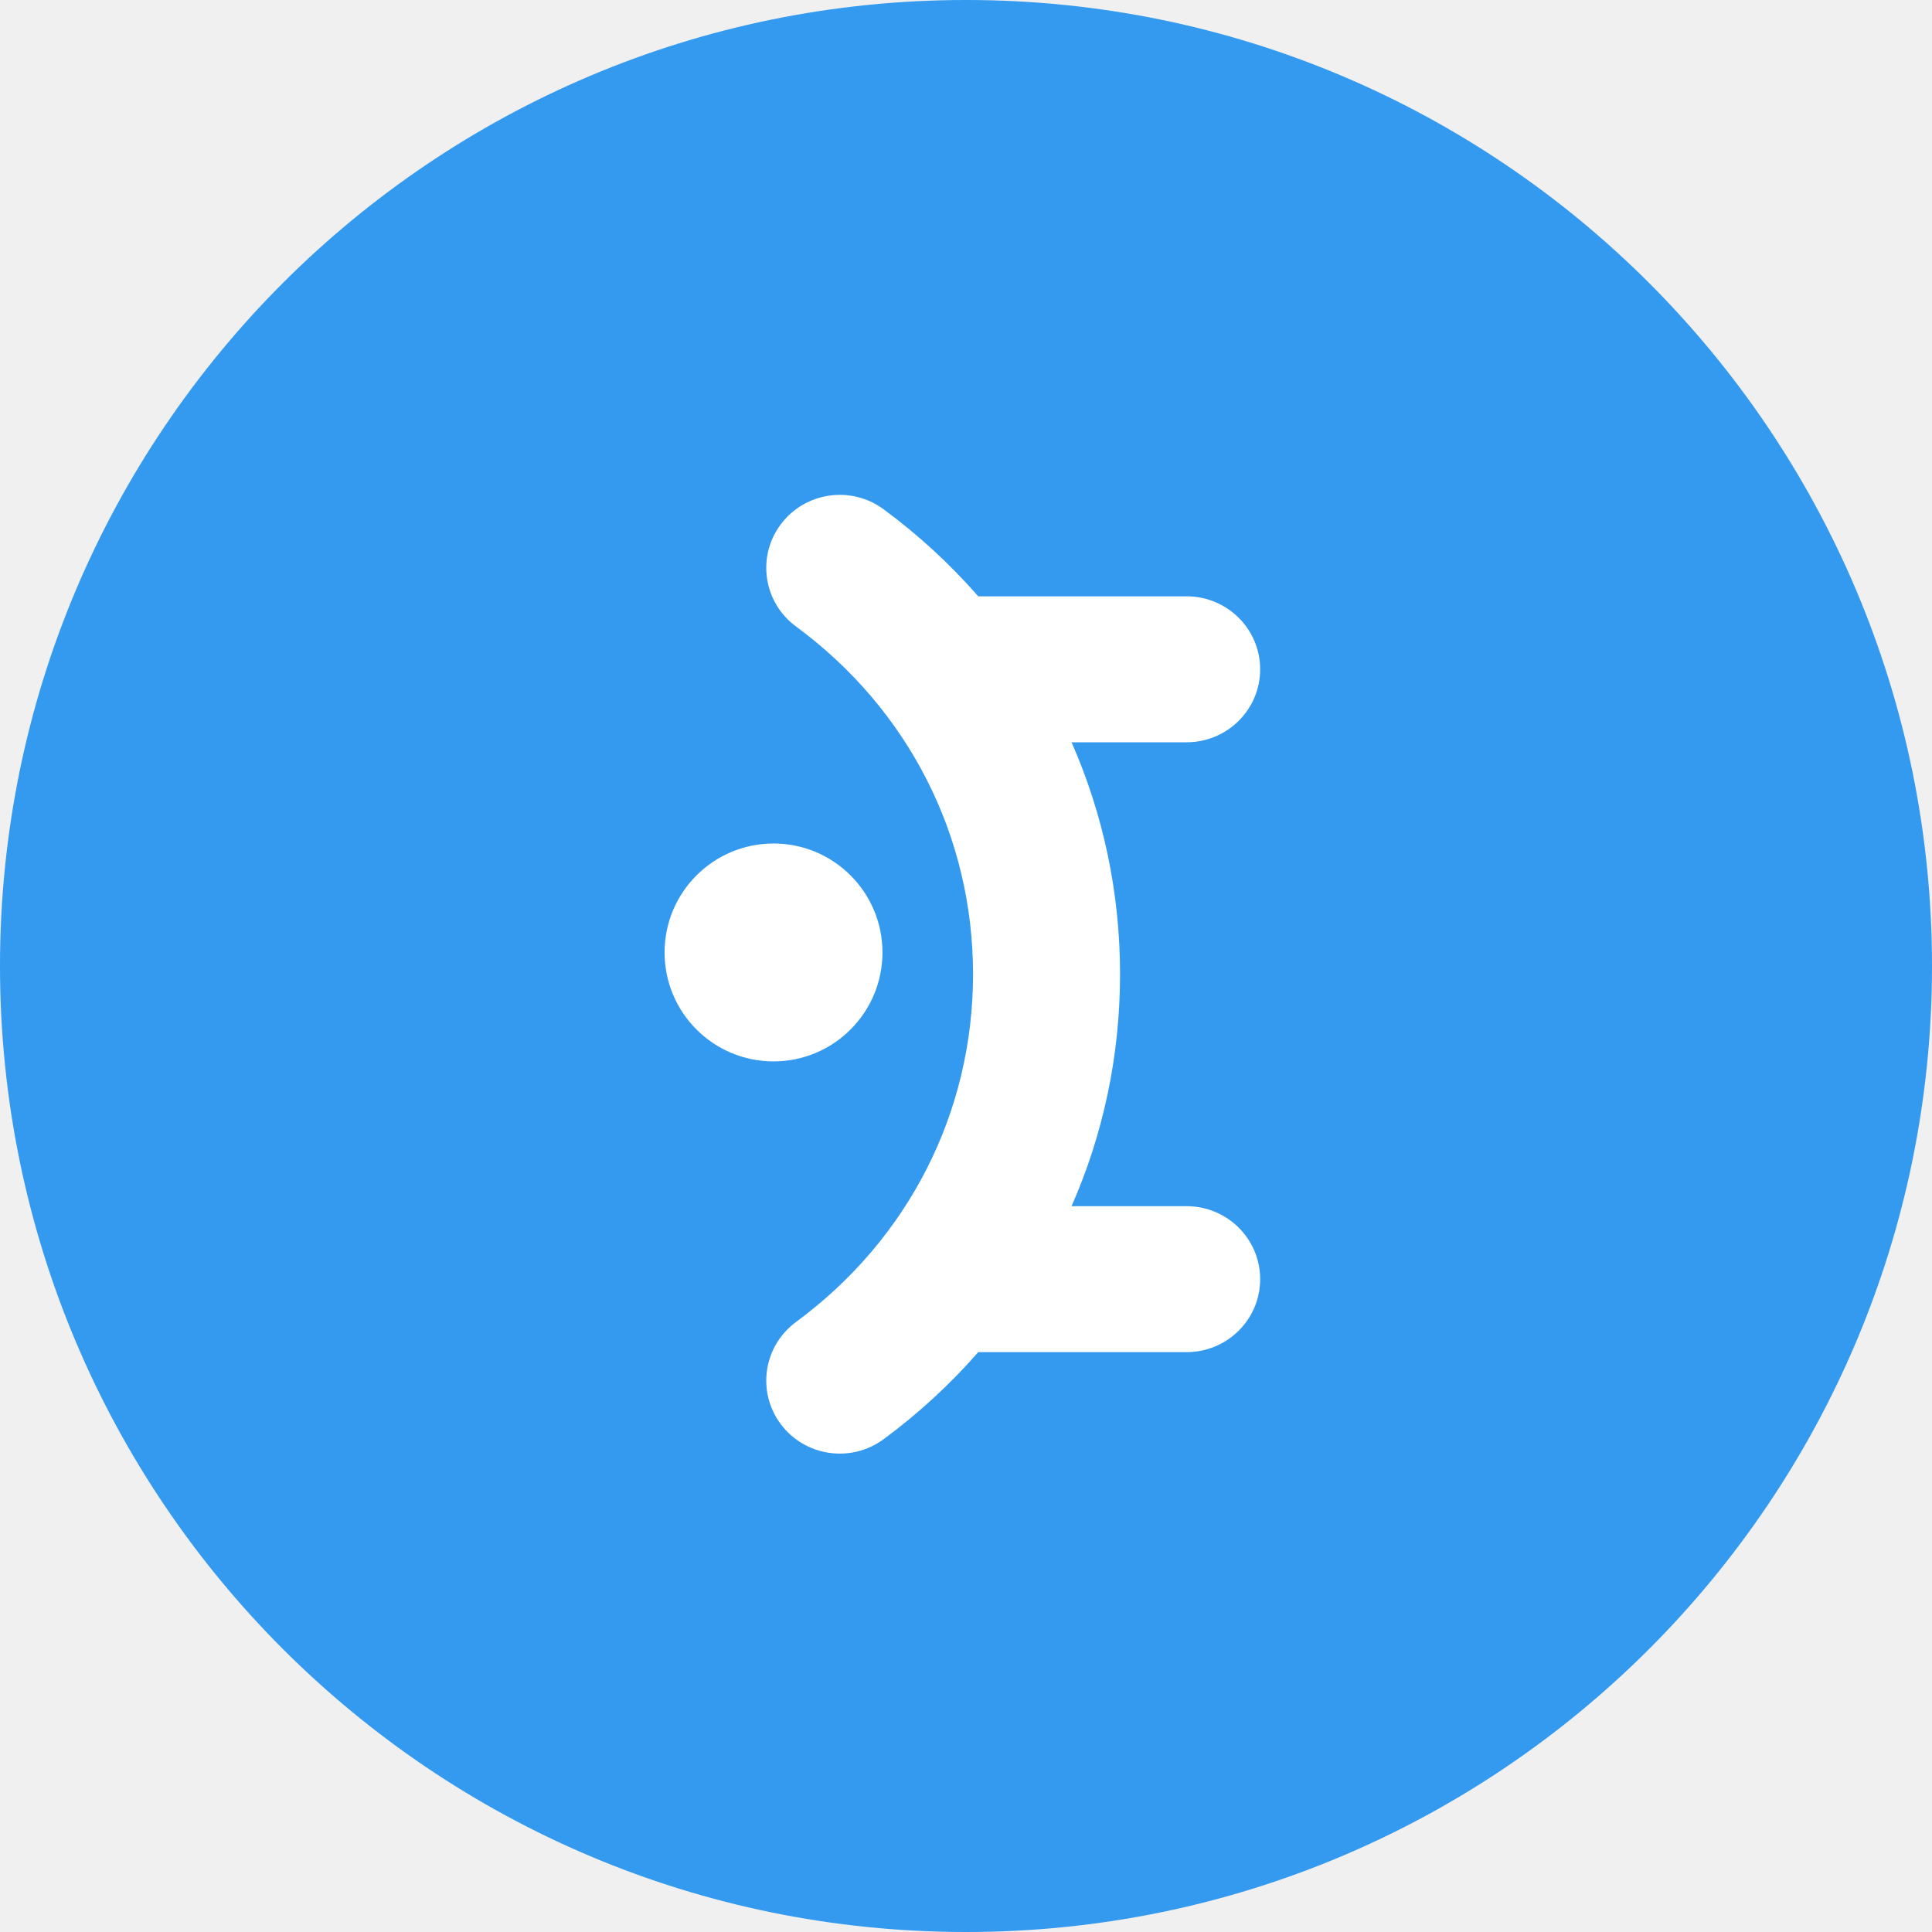
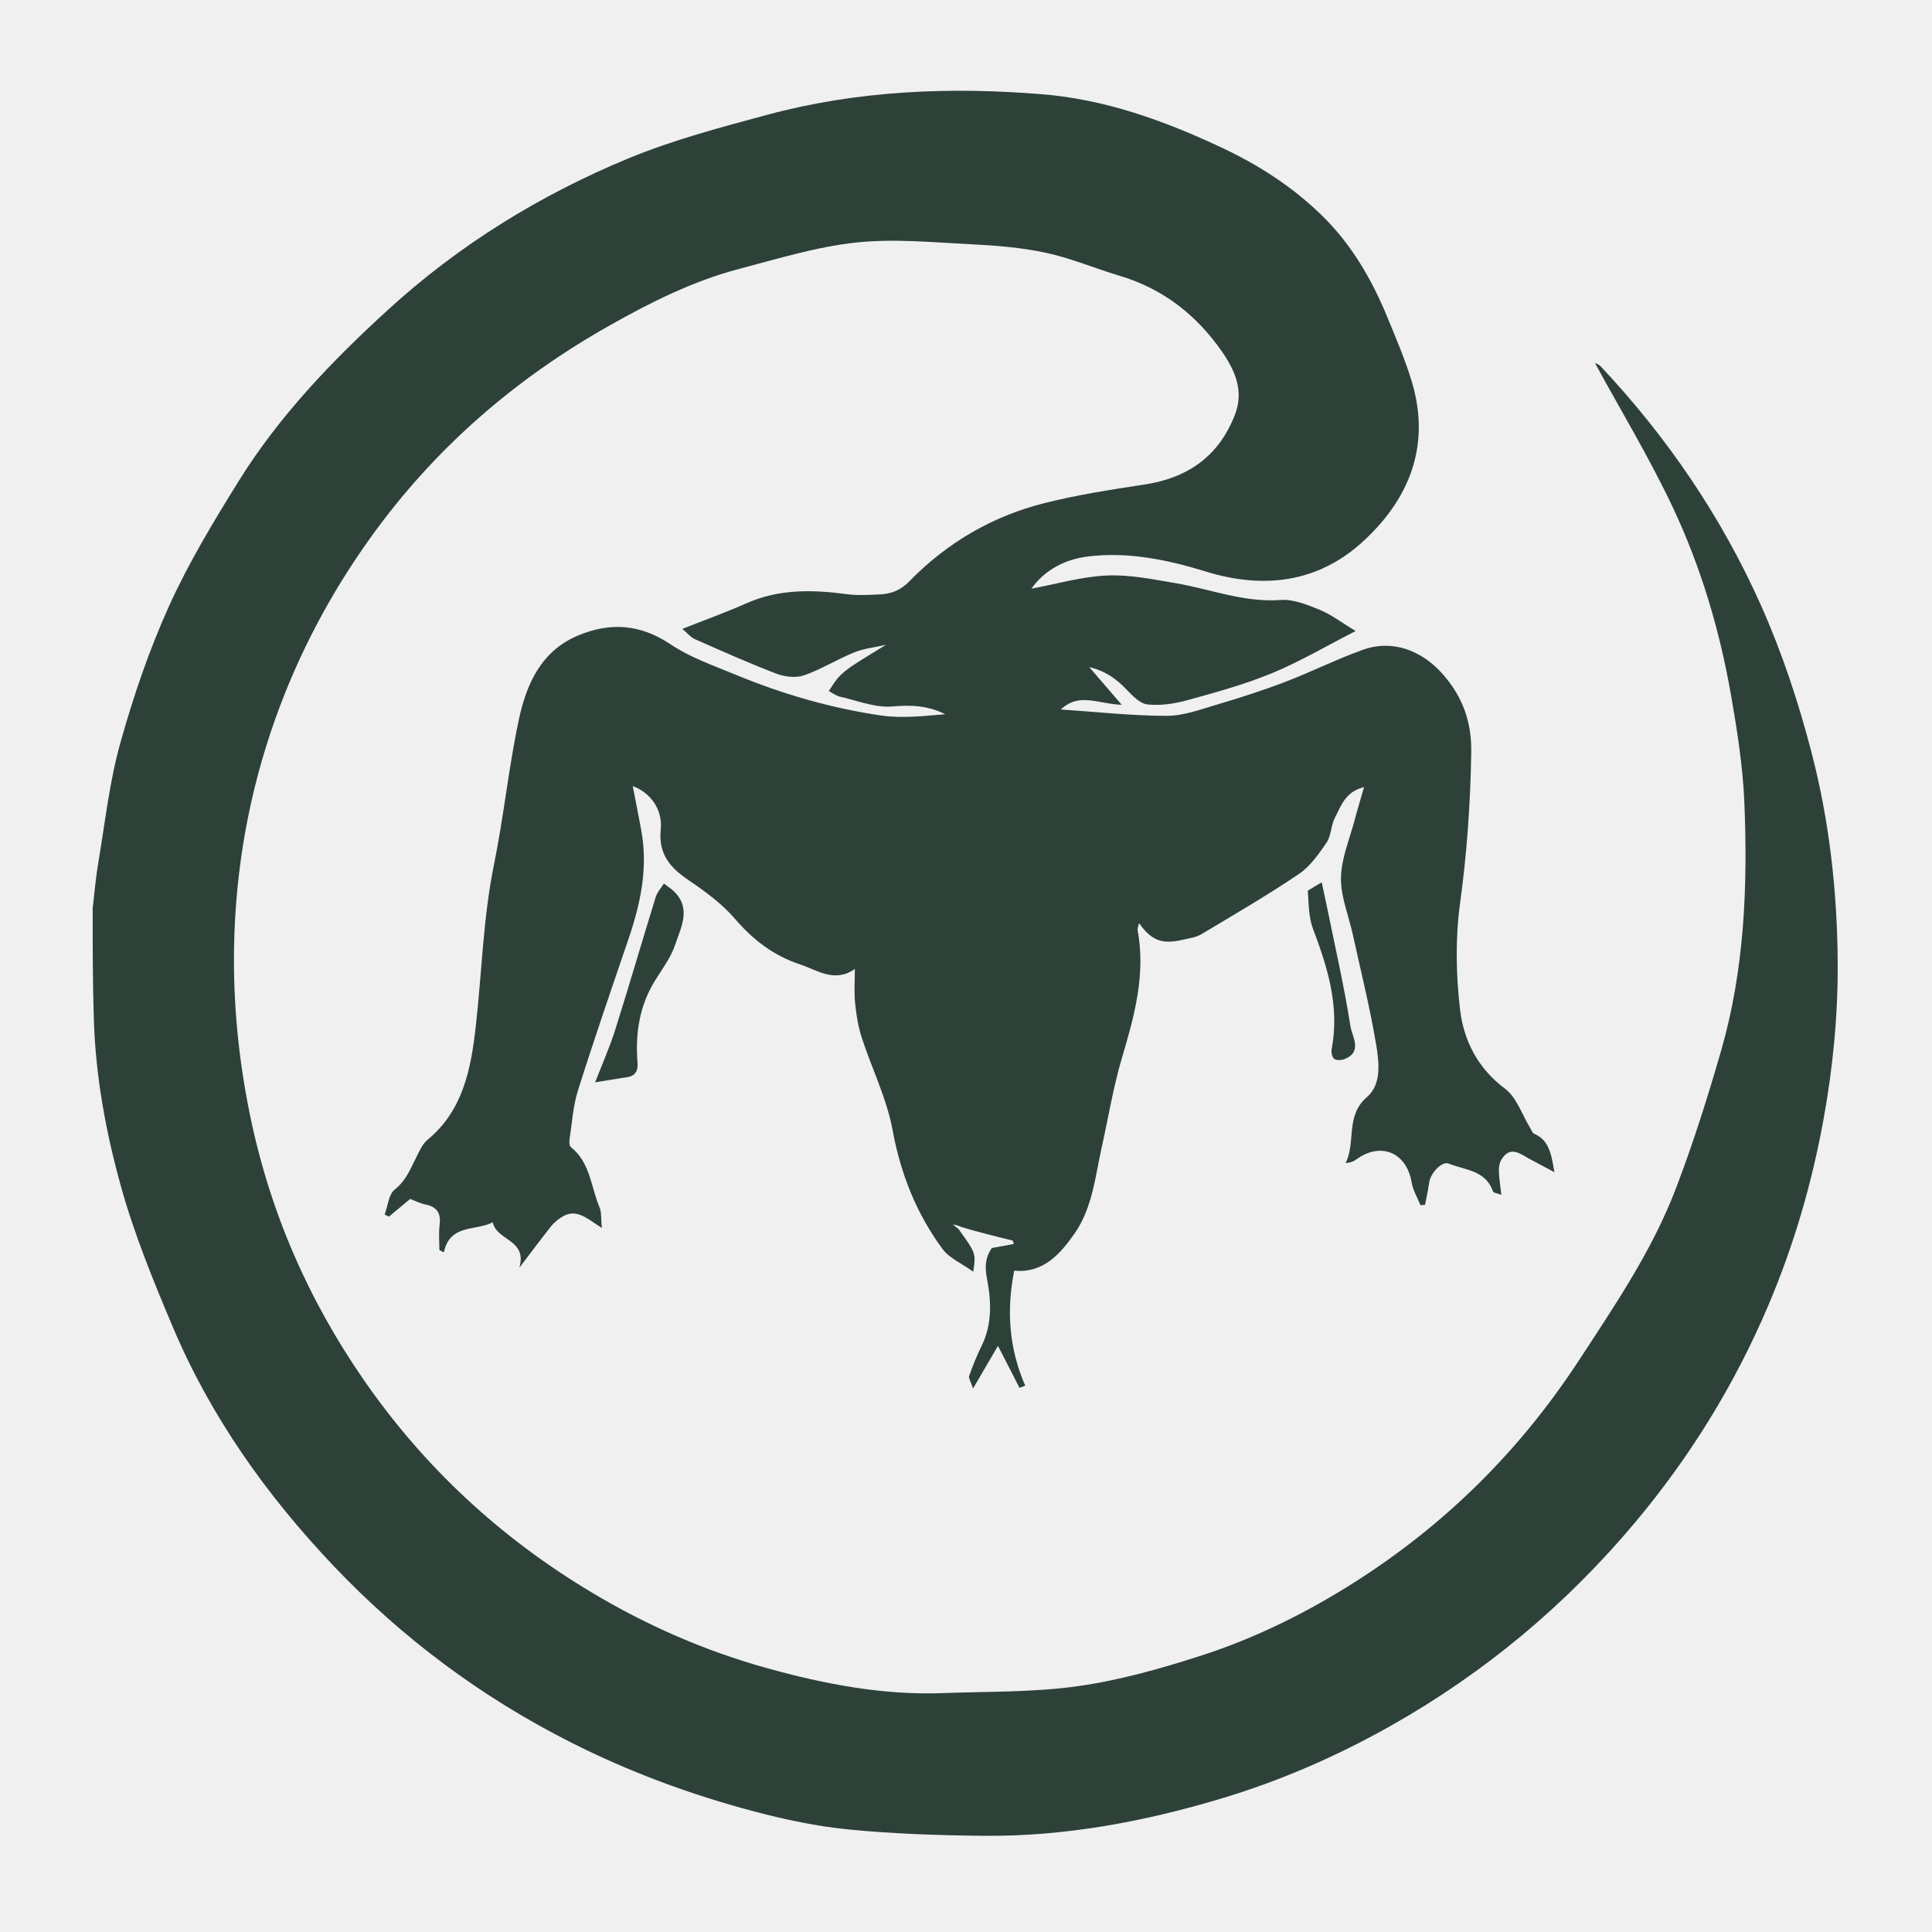
- <svg xmlns="http://www.w3.org/2000/svg" viewBox="0 0 500 500">
-   <g fill="none" fill-rule="evenodd">
-     <rect width="500" height="500" fill="#339AF0" rx="250" />
-     <g fill="#FFF">
-       <path fill-rule="nonzero" d="M202.055 135.706c-6.26 8.373-4.494 20.208 3.944 26.42 29.122 21.45 45.824 54.253 45.824 90.005 0 35.752-16.702 68.559-45.824 90.005-8.436 6.215-10.206 18.043-3.944 26.42 6.26 8.378 18.173 10.13 26.611 3.916a153.835 153.835 0 0024.509-22.54h53.93c10.506 0 19.023-8.455 19.023-18.885 0-10.43-8.517-18.886-19.023-18.886h-29.79c8.196-18.594 12.553-38.923 12.553-60.03s-4.357-41.436-12.552-60.03h29.79c10.505 0 19.022-8.455 19.022-18.885 0-10.43-8.517-18.886-19.023-18.886h-53.93a153.835 153.835 0 00-24.509-22.54c-8.438-6.215-20.351-4.46-26.61 3.916z" />
-       <path d="M171.992 246.492c0-15.572 12.624-28.195 28.196-28.195 15.572 0 28.195 12.623 28.195 28.195 0 15.572-12.623 28.196-28.195 28.196-15.572 0-28.196-12.624-28.196-28.196z" />
+ <svg xmlns="http://www.w3.org/2000/svg" version="1.1" width="620" height="620">
+   <svg version="1.1" id="SvgjsSvg1001" x="0px" y="0px" viewBox="0 0 620 620" style="enable-background:new 0 0 620 620;" xml:space="preserve">
+     <style type="text/css">
+ 	.st0{fill:#2D4138;}
+ </style>
+     <g>
+       <path class="st0" d="M307.63,394.44c5.57,7.75,5.57,7.75,4.7,13.66c-3.7-2.66-7.69-4.33-9.89-7.32   c-8.38-11.38-13.42-24.1-16.02-38.21c-1.86-10.12-6.66-19.68-9.87-29.57c-1.15-3.55-1.76-7.34-2.14-11.07   c-0.35-3.46-0.08-6.98-0.08-10.97c-6.55,4.58-12.18,0.3-17.66-1.5c-8.19-2.68-14.96-7.77-20.75-14.54   c-4.23-4.96-9.78-8.95-15.23-12.66c-5.89-4.01-9.44-8.41-8.65-16.14c0.65-6.35-3.37-11.84-8.98-13.83   c0.96,4.97,1.89,9.59,2.74,14.23c2.2,12.01-0.24,23.47-4.1,34.79c-5.51,16.17-11.08,32.32-16.22,48.61   c-1.61,5.11-1.92,10.62-2.74,15.97c-0.11,0.73,0.03,1.89,0.51,2.27c6.17,4.92,6.36,12.68,9.12,19.19c0.71,1.66,0.47,3.72,0.77,6.71   c-4.71-2.96-8.15-6.47-12.84-3.51c-1.28,0.8-2.52,1.81-3.45,2.98c-3.13,3.93-6.12,7.97-10.19,13.31c2.63-9.16-7.25-8.57-8.54-14.6   c-5.46,2.89-13.69,0.42-15.67,9.63c-0.48-0.23-0.96-0.46-1.44-0.69c0-2.66-0.27-5.35,0.06-7.96c0.48-3.71-0.66-5.9-4.47-6.66   c-1.62-0.32-3.15-1.12-4.98-1.8c-2.15,1.79-4.49,3.73-6.82,5.67c-0.45-0.22-0.91-0.44-1.36-0.67c1.02-2.74,1.27-6.47,3.23-8.02   c3.8-2.99,5.2-7.05,7.21-10.95c0.92-1.78,1.83-3.8,3.32-5.02c11.54-9.47,13.99-23.15,15.49-36.47c1.95-17.26,2.33-34.66,5.83-51.81   c3.15-15.44,4.7-31.22,8-46.63c2.42-11.28,7.09-21.89,18.88-26.87c10.32-4.36,20.01-3.77,29.75,2.76   c6.34,4.25,13.85,6.85,20.99,9.8c15,6.2,30.56,10.71,46.6,13.06c6.73,0.98,13.73,0.16,20.61-0.41c-5.49-2.75-10.94-3.03-16.96-2.49   c-5.47,0.49-11.22-1.87-16.81-3.13c-1.28-0.29-2.41-1.19-3.61-1.81c3.87-6.03,3.87-6.03,18.36-14.84   c-3.43,0.79-7.03,1.15-10.25,2.45c-5.45,2.2-10.52,5.42-16.05,7.34c-2.61,0.91-6.18,0.5-8.85-0.52   c-8.86-3.39-17.54-7.28-26.23-11.11c-1.28-0.56-2.26-1.82-3.98-3.27c7.34-2.91,14.04-5.31,20.53-8.2   c10.58-4.71,21.47-4.4,32.57-2.91c3.28,0.44,6.68,0.18,10.02,0.06c3.72-0.13,6.88-1.29,9.67-4.16   c12.07-12.39,26.6-20.91,43.32-25.13c10.51-2.65,21.29-4.34,32.03-5.96c14.04-2.11,24.04-9.06,29.22-22.51   c2.91-7.57-0.02-14.14-4.08-20.02c-8.14-11.81-18.95-20.31-32.93-24.48c-7.91-2.36-15.6-5.65-23.63-7.38   c-7.83-1.69-15.96-2.34-23.99-2.74c-12.35-0.61-24.86-1.87-37.05-0.55c-12.66,1.37-25.09,5.21-37.48,8.46   c-14.83,3.9-28.44,10.75-41.74,18.26c-30.51,17.24-56.31,39.68-76.76,68.3c-12.79,17.9-22.95,37.16-30.3,57.76   c-8.44,23.68-12.83,48.26-13.26,73.47c-0.3,17.91,1.43,35.57,5,53.17c6.3,31.07,18.58,59.44,36.54,85.44   c19.44,28.14,43.92,50.81,73.31,68.38c17.62,10.54,36.25,18.69,55.87,24.16c18.52,5.17,37.49,8.84,56.95,8.09   c14.37-0.55,28.88-0.21,43.06-2.21c13.4-1.89,26.65-5.63,39.57-9.8c17.67-5.7,34.26-13.95,49.97-24   c28.89-18.48,52.57-42.09,71.33-70.78c11.57-17.69,23.48-35.22,31.07-55.05c5.56-14.54,10.26-29.44,14.57-44.4   c7.49-26.01,8.54-52.8,7.43-79.62c-0.48-11.49-2.29-22.98-4.27-34.34c-3.64-20.88-9.67-41.2-18.7-60.33   c-7.56-16.02-16.78-31.26-24.94-46.25c-0.1-0.06,1.1,0.27,1.83,1.04c21.3,22.68,38.62,48.07,51.33,76.48   c6.79,15.18,12.01,30.92,16.23,47.09c5.84,22.36,8.35,45.09,8.48,68c0.09,16.72-1.53,33.43-4.55,50.03   c-3.76,20.7-9.61,40.71-17.82,59.97c-10.69,25.1-24.87,48.16-42.43,69.14c-22.28,26.63-48.46,48.51-78.68,65.56   c-17.38,9.8-35.63,17.73-54.7,23.42c-24.69,7.37-49.96,12.09-75.86,11.85c-14.42-0.13-28.88-0.63-43.22-2.02   c-10.3-1-20.59-3.18-30.61-5.84c-20.32-5.39-39.96-12.64-58.81-22.19c-28.68-14.52-54.02-33.4-76.09-56.65   c-21.45-22.6-39.34-47.77-51.51-76.58c-6.29-14.88-12.46-29.96-16.75-45.49c-4.73-17.1-7.98-34.7-8.58-52.8   c-0.39-11.96-0.39-23.76-0.39-36.02c0.61-5.32,1.03-10.23,1.86-15.07c2.16-12.7,3.54-25.64,7-37.99   c4.19-14.98,9.26-29.88,15.67-44.04c6.29-13.89,14.27-27.09,22.34-40.07c12.99-20.91,29.94-38.56,48.04-55.07   c22.73-20.75,48.66-36.73,76.96-48.45c14.33-5.93,29.52-9.94,44.54-13.99c28.89-7.79,58.37-9.04,88.1-6.63   c20.43,1.65,39.2,8.43,57.63,17.06c12.04,5.64,22.89,12.63,32.33,21.85c9.51,9.28,16.04,20.56,21.04,32.74   c2.82,6.87,5.78,13.75,7.89,20.85c6.13,20.67-1.19,37.96-16.21,51.46c-14.19,12.75-31.47,14.93-49.9,9.24   c-12.25-3.78-24.96-6.43-37.83-4.86c-7.11,0.87-13.82,4.12-18.2,10.34c8.01-1.49,16.02-3.84,24.12-4.22   c7.27-0.34,14.69,1.2,21.96,2.42c11.27,1.88,22.04,6.31,33.89,5.43c4.1-0.3,8.56,1.53,12.54,3.15c3.65,1.49,6.87,4,11.53,6.82   c-9.57,4.89-17.99,9.88-26.96,13.57c-8.76,3.61-18.01,6.13-27.18,8.66c-4.07,1.12-8.53,1.77-12.67,1.32   c-2.43-0.26-4.85-2.85-6.79-4.86c-3.15-3.28-6.56-5.82-11.89-7.13c3.61,4.19,6.58,7.64,10.43,12.11   c-7.47-0.23-13.63-4.11-19.54,1.5c11.31,0.75,22.61,2.02,33.92,2.04c5.47,0.01,11.02-2.09,16.41-3.68   c7.28-2.15,14.53-4.48,21.62-7.19c8.45-3.23,16.57-7.33,25.08-10.36c9.33-3.33,18.73,0.18,25.48,7.8   c6.43,7.27,9.35,15.39,9.19,25.13c-0.26,16.18-1.36,32.21-3.57,48.29c-1.54,11.19-1.35,22.88-0.04,34.13   c1.15,9.97,5.61,18.92,14.41,25.5c3.78,2.83,5.51,8.4,8.17,12.73c0.37,0.6,0.62,1.5,1.15,1.73c4.78,2.02,5.57,6.32,6.55,12.36   c-3.18-1.7-5.52-2.92-7.84-4.18c-3.14-1.71-6.37-4.55-9.22,0.28c-0.6,1.02-0.78,2.44-0.74,3.66c0.08,2.3,0.46,4.58,0.79,7.51   c-1.4-0.53-2.53-0.62-2.68-1.05c-2.32-6.89-9-6.85-14.25-8.98c-2.12-0.86-5.84,3.07-6.24,6.12c-0.31,2.39-0.87,4.75-1.32,7.13   c-0.49,0.03-0.98,0.07-1.48,0.1c-0.96-2.41-2.38-4.74-2.8-7.23c-1.63-9.73-9.97-13.24-17.89-7.36c-0.82,0.61-1.83,0.95-3.31,1.08   c3.36-6.76-0.19-15.12,6.86-21.2c4.73-4.07,3.88-11.19,2.92-16.91c-1.98-11.79-4.89-23.42-7.45-35.1   c-1.34-6.13-3.93-12.26-3.83-18.35c0.11-6.24,2.8-12.44,4.42-18.64c0.86-3.26,1.86-6.49,2.99-10.44c-6.07,1.46-7.4,6.08-9.37,9.87   c-1.27,2.44-1.14,5.7-2.65,7.91c-2.52,3.71-5.31,7.69-8.94,10.13c-10.16,6.85-20.77,13.03-31.3,19.32   c-1.7,1.01-3.87,1.26-5.86,1.73c-6.68,1.56-9.99,0.38-14.08-5.3c-0.22,1.02-0.57,1.67-0.46,2.25c2.63,14.15-1.01,27.44-5,40.84   c-2.8,9.43-4.39,19.23-6.53,28.86c-2.1,9.45-2.99,19.43-8.67,27.58c-4.64,6.65-10.13,12.89-19.4,11.97   c-2.56,12.78-1.66,25.03,3.53,36.92c-0.61,0.23-1.22,0.46-1.84,0.69c-2.28-4.45-4.56-8.9-6.91-13.47c-2.41,4.12-4.83,8.26-8,13.69   c-0.77-2.35-1.5-3.37-1.25-4.04c1.19-3.3,2.48-6.58,4.03-9.72c3.43-6.92,3.06-14.47,1.71-21.39c-0.82-4.23-0.45-7.06,1.52-9.93   c2.49-0.45,4.79-0.87,7.08-1.29c-0.12-0.37-0.25-0.75-0.37-1.12c-5.36-1.31-10.73-2.61-16.59-4.38c-1.19-0.56-1.9-0.66-2.6-0.76   C306.44,393.45,307.03,393.94,307.63,394.44z" />
+       <path class="st0" d="M200.06,345.86c-3.03,0.51-5.66,0.93-9.07,1.47c2.27-5.88,4.67-11.26,6.43-16.83   c4.48-14.19,8.63-28.48,13.03-42.7c0.48-1.54,1.71-2.85,2.6-4.26c1.16,0.91,2.45,1.7,3.47,2.74c5.32,5.47,1.97,11.37,0.19,16.78   c-1.38,4.18-4.21,7.9-6.56,11.72c-4.97,8.07-6.3,16.91-5.57,26.13C204.84,344.23,203.52,345.59,200.06,345.86z" />
+       <path class="st0" d="M419.69,285.83c1.49-0.93,2.68-1.63,4.47-2.69c0.66,3.08,1.28,5.92,1.86,8.76c2.54,12.5,5.4,24.94,7.37,37.53   c0.51,3.24,4.06,8.23-2.08,10.5c-0.96,0.35-2.54,0.4-3.19-0.16c-0.68-0.58-0.96-2.14-0.77-3.14c2.59-13.57-1.26-26.05-5.98-38.52   C419.95,294.38,420,290.09,419.69,285.83z" />
    </g>
-   </g>
+   </svg>
+   <style>@media (prefers-color-scheme: light) { :root { filter: none; } }
+ @media (prefers-color-scheme: dark) { :root { filter: none; } }
+ </style>
</svg>
